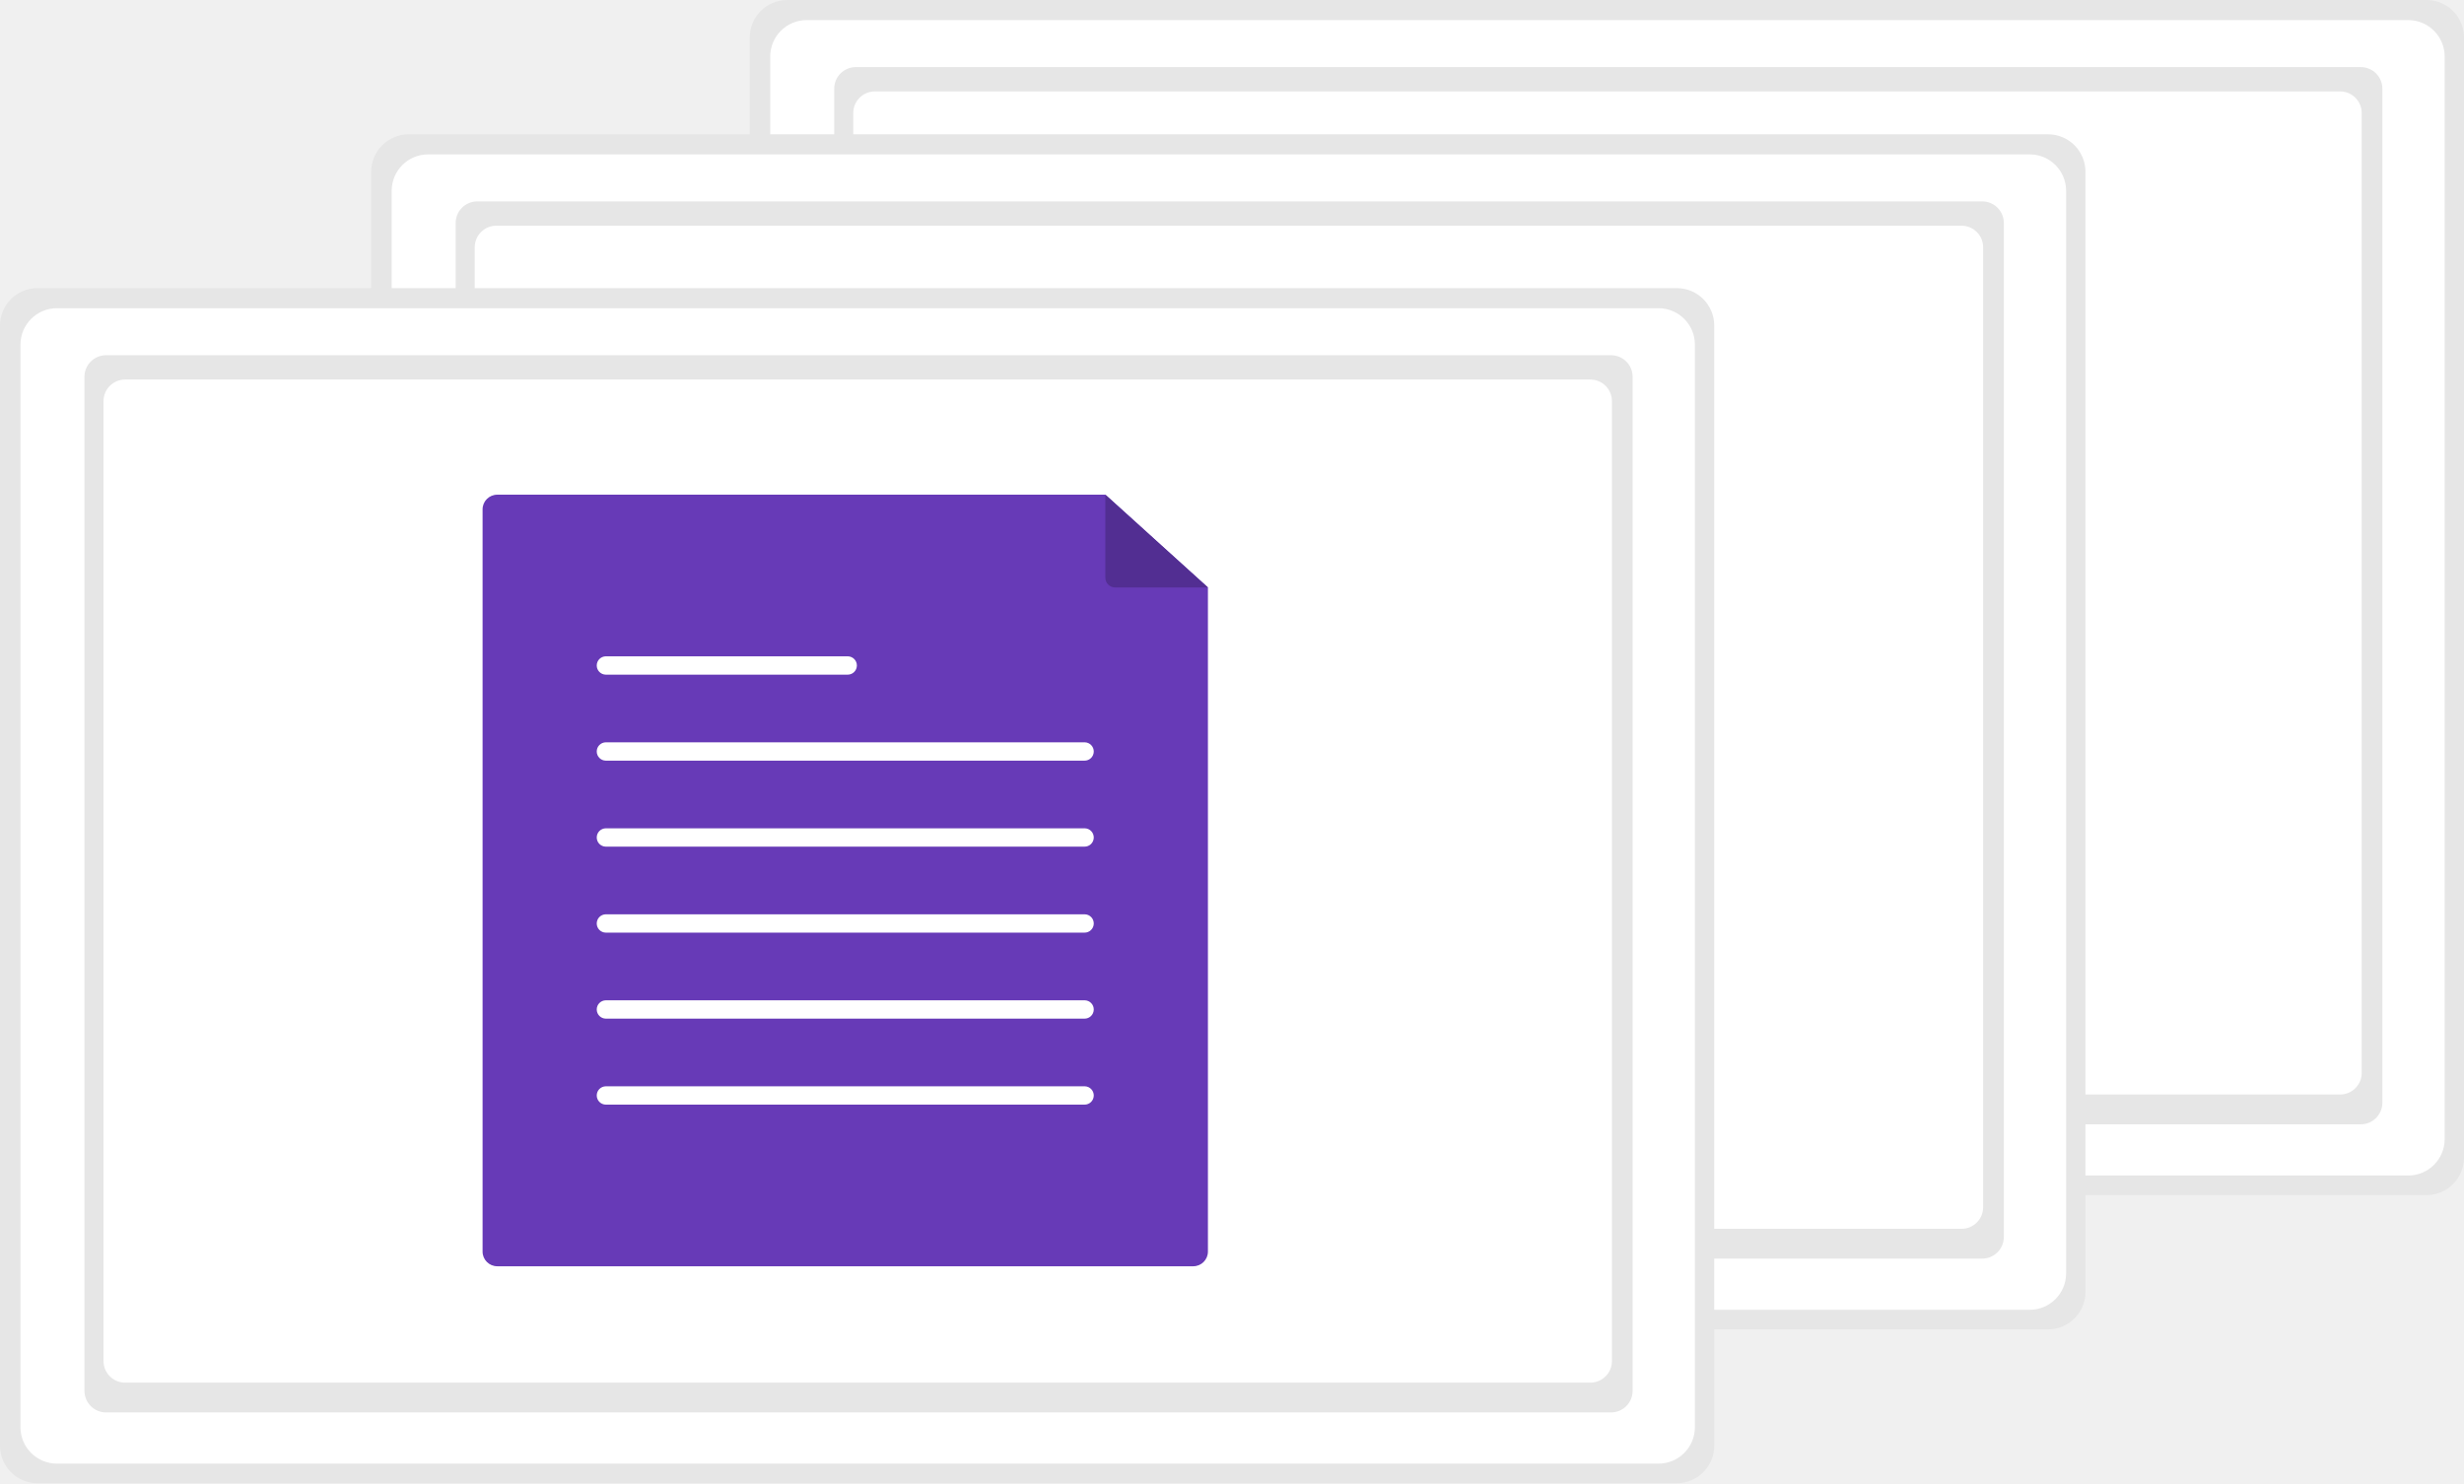
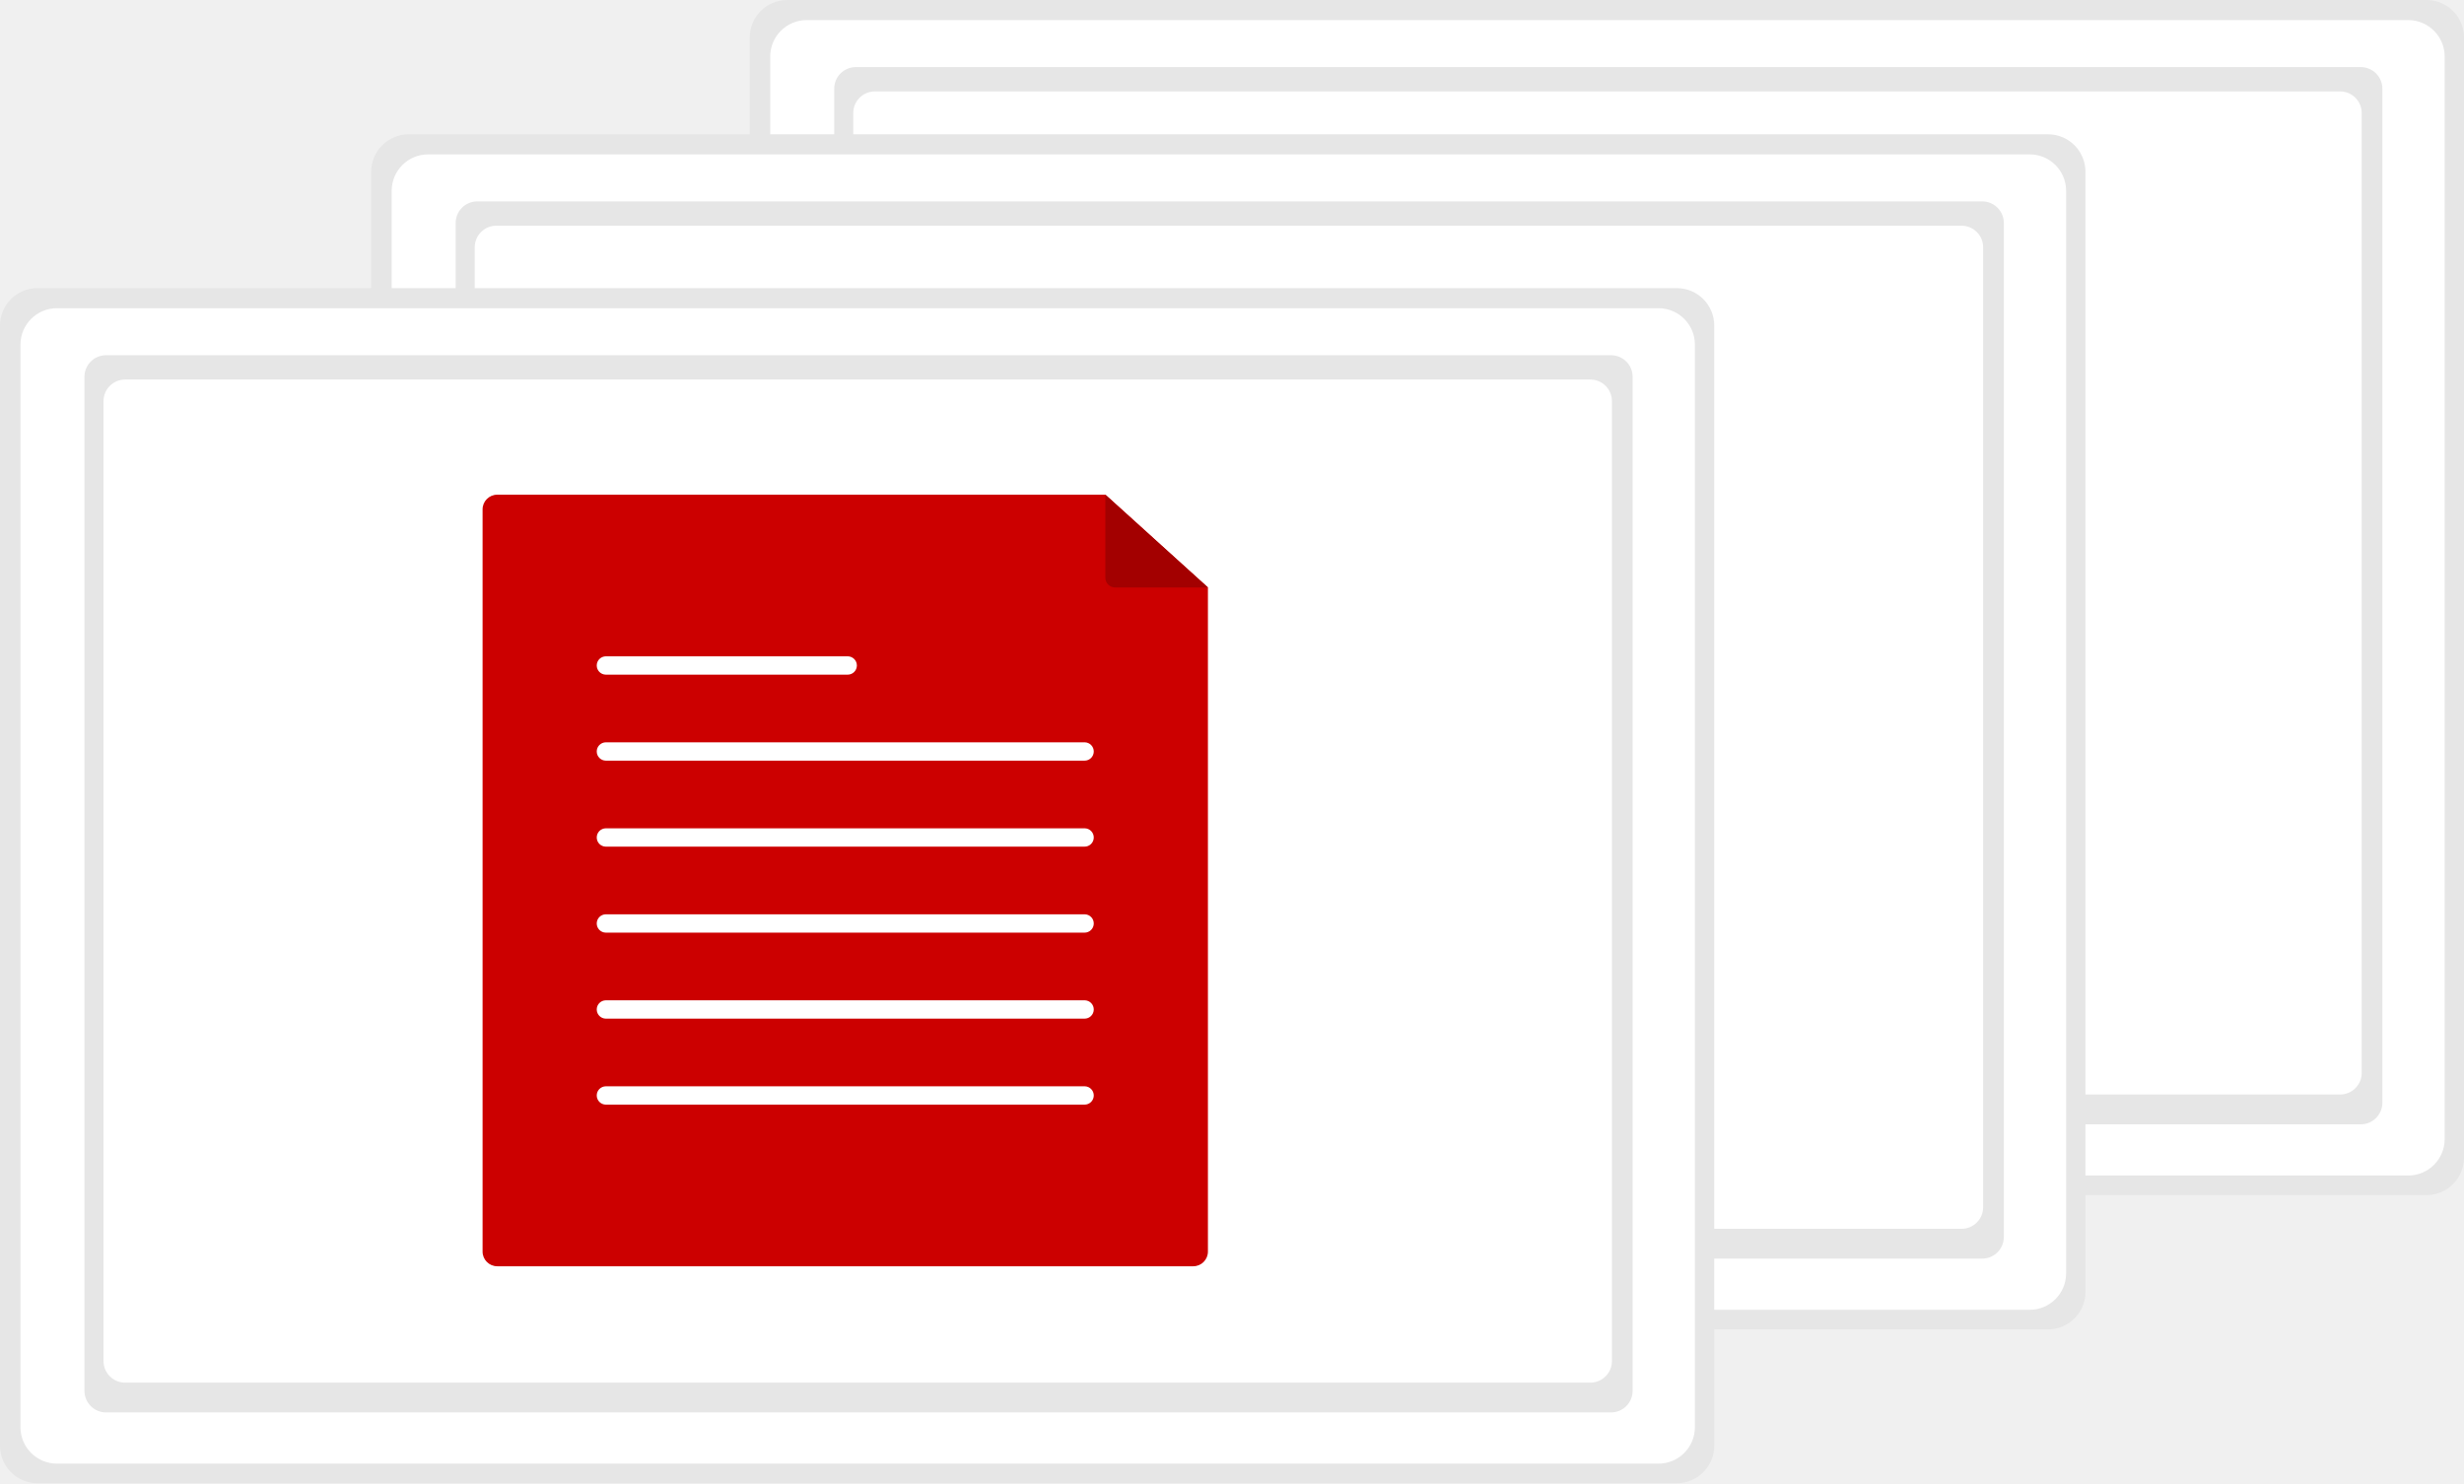
<svg xmlns="http://www.w3.org/2000/svg" data-name="Layer 1" width="1008.92" height="607.45" viewBox="0 0 1008.92 607.45">
  <path d="M1104.46,620.305a15.34,15.34,0,0,1-15.26,15.42H417.8a15.34,15.34,0,0,1-15.26-15.42V161.695a15.34,15.34,0,0,1,15.26-15.42H1089.2a15.34,15.34,0,0,1,15.26,15.42h0V620.305Z" transform="translate(-95.53981 -146.275)" fill="#e6e6e6" />
  <path d="M1096.54,612.795a14.91,14.91,0,0,1-14.91,14.91H425.83a14.91,14.91,0,0,1-14.91-14.91V169.415a14.91,14.91,0,0,1,14.91-14.91h655.83a14.91,14.91,0,0,1,14.88,14.91Z" transform="translate(-95.53981 -146.275)" fill="#fff" />
  <path id="a90d98f2-fe2a-41dc-85de-0aa221261a3e-1388" data-name="b9c54412-061c-4155-b289-fb4c23e4a64e" d="M445.97,173.755h616.22a8.85,8.85,0,0,1,8.85,8.85v415.28a8.85,8.85,0,0,1-8.85,8.85H445.97a8.85,8.85,0,0,1-8.85-8.85h0V182.605a8.85,8.85,0,0,1,8.85-8.85Z" transform="translate(-95.53981 -146.275)" fill="#e6e6e6" />
  <path d="M453.77,183.715h599.95a8.85,8.85,0,0,1,8.85,8.85v393.12a8.85,8.85,0,0,1-8.85,8.85H453.77a8.85,8.85,0,0,1-8.85-8.85h0V192.565a8.85,8.85,0,0,1,8.85-8.85Z" transform="translate(-95.53981 -146.275)" fill="#fff" />
  <path d="M949.46,675.305a15.34,15.34,0,0,1-15.26,15.42H262.8a15.34,15.34,0,0,1-15.26-15.42h0V216.695a15.34,15.34,0,0,1,15.26-15.42H934.2a15.34,15.34,0,0,1,15.26,15.42h0V675.305Z" transform="translate(-95.53981 -146.275)" fill="#e6e6e6" />
  <path d="M941.54,667.795a14.91,14.91,0,0,1-14.91,14.91H270.83a14.91,14.91,0,0,1-14.91-14.91V224.415a14.91,14.91,0,0,1,14.91-14.91H926.66a14.91,14.91,0,0,1,14.88,14.91Z" transform="translate(-95.53981 -146.275)" fill="#fff" />
  <path id="b54624cf-b287-45f0-8f58-93aafc1fcbba-1389" data-name="a7242049-80b4-49e1-bd08-67354734c824" d="M290.97,228.755H907.19a8.85,8.85,0,0,1,8.85,8.85v415.28a8.85,8.85,0,0,1-8.85,8.85H290.97a8.85,8.85,0,0,1-8.85-8.85h0V237.605a8.85,8.85,0,0,1,8.85-8.85h0Z" transform="translate(-95.53981 -146.275)" fill="#e6e6e6" />
  <path d="M298.77,238.715H898.72a8.85,8.85,0,0,1,8.85,8.85v393.12a8.85,8.85,0,0,1-8.85,8.85H298.77a8.85,8.85,0,0,1-8.85-8.85h0V247.565a8.85,8.85,0,0,1,8.85-8.85Z" transform="translate(-95.53981 -146.275)" fill="#fff" />
  <path d="M797.46,738.305a15.34,15.34,0,0,1-15.26,15.42H110.8a15.34,15.34,0,0,1-15.26-15.42V279.695a15.34,15.34,0,0,1,15.26-15.42H782.2a15.34,15.34,0,0,1,15.26,15.42h0V738.305Z" transform="translate(-95.53981 -146.275)" fill="#e6e6e6" />
  <path d="M789.54,730.795a14.91,14.91,0,0,1-14.91,14.91H118.83a14.91,14.91,0,0,1-14.91-14.91V287.415a14.91,14.91,0,0,1,14.91-14.91H774.66a14.91,14.91,0,0,1,14.88,14.91Z" transform="translate(-95.53981 -146.275)" fill="#fff" />
  <path id="a665a07e-790f-4a9c-be99-8c13ca89238c-1390" data-name="b7a050eb-0cb2-44a8-b642-35d340850eff" d="M138.97,291.755H755.19a8.85,8.85,0,0,1,8.85,8.85v415.28a8.85,8.85,0,0,1-8.85,8.85H138.97a8.85,8.85,0,0,1-8.85-8.85V300.605a8.85,8.85,0,0,1,8.85-8.85h0Z" transform="translate(-95.53981 -146.275)" fill="#e6e6e6" />
  <path d="M146.77,301.715H746.72a8.85,8.85,0,0,1,8.85,8.85v393.12a8.85,8.85,0,0,1-8.85,8.85H146.77a8.85,8.85,0,0,1-8.85-8.85V310.565A8.85,8.85,0,0,1,146.77,301.715Z" transform="translate(-95.53981 -146.275)" fill="#fff" />
-   <path d="M590.142,386.874v272a6.005,6.005,0,0,1-6,6h-285a6.005,6.005,0,0,1-6-6v-304a6.005,6.005,0,0,1,6-6h249Z" transform="translate(-95.53981 -146.275)" fill="#673ab7" />
+   <path d="M590.142,386.874v272a6.005,6.005,0,0,1-6,6h-285a6.005,6.005,0,0,1-6-6v-304a6.005,6.005,0,0,1,6-6h249Z" transform="translate(-95.53981 -146.275)" fill="#cc0000" />
  <path id="b3cdc3b1-5d0a-4cee-b54c-a38ee088c012-1391" data-name="Path 40" d="M343.578,415.072a3.755,3.755,0,0,0,0,7.509h99.005a3.755,3.755,0,1,0,.123-7.509q-.062-.001-.123,0Z" transform="translate(-95.53981 -146.275)" fill="#fff" />
  <path id="b79c0997-055d-434d-8704-cfc1ccad2281-1392" data-name="Path 40" d="M343.578,450.291a3.755,3.755,0,0,0,0,7.509H539.582a3.755,3.755,0,0,0,.123-7.509q-.062-.001-.123,0Z" transform="translate(-95.53981 -146.275)" fill="#fff" />
  <path id="ed7d1f14-d1d4-40af-b9ad-7b5b5ece23df-1393" data-name="Path 40" d="M343.578,485.51a3.755,3.755,0,0,0,0,7.509H539.582a3.755,3.755,0,1,0,.123-7.509q-.062-.001-.123,0Z" transform="translate(-95.53981 -146.275)" fill="#fff" />
  <path id="ba3b747a-a6b2-4f39-a169-6ef4c21cd2ce-1394" data-name="Path 40" d="M343.578,520.729a3.755,3.755,0,0,0,0,7.509H539.582a3.755,3.755,0,1,0,.123-7.509q-.062-.001-.123,0Z" transform="translate(-95.53981 -146.275)" fill="#fff" />
  <path id="b6e4b743-2497-479e-800a-91c8b21b3df9-1395" data-name="Path 40" d="M343.578,555.948a3.755,3.755,0,0,0,0,7.509H539.582a3.755,3.755,0,1,0,.123-7.509q-.062-.001-.123,0Z" transform="translate(-95.53981 -146.275)" fill="#fff" />
  <path id="f91f499d-e7c9-446d-84c9-bf78465468f6-1396" data-name="Path 40" d="M343.578,591.167a3.755,3.755,0,0,0,0,7.509H539.582a3.755,3.755,0,1,0,.123-7.509q-.062-.001-.123,0Z" transform="translate(-95.53981 -146.275)" fill="#fff" />
-   <path d="M590.142,386.874h-38a4,4,0,0,1-4-4v-34h0Z" transform="translate(-95.53981 -146.275)" fill="#673ab7" />
+   <path d="M590.142,386.874h-38a4,4,0,0,1-4-4v-34h0Z" transform="translate(-95.53981 -146.275)" fill="#cc0000" />
  <path d="M590.142,386.874h-38a4,4,0,0,1-4-4v-34h0Z" transform="translate(-95.53981 -146.275)" opacity="0.2" />
</svg>
